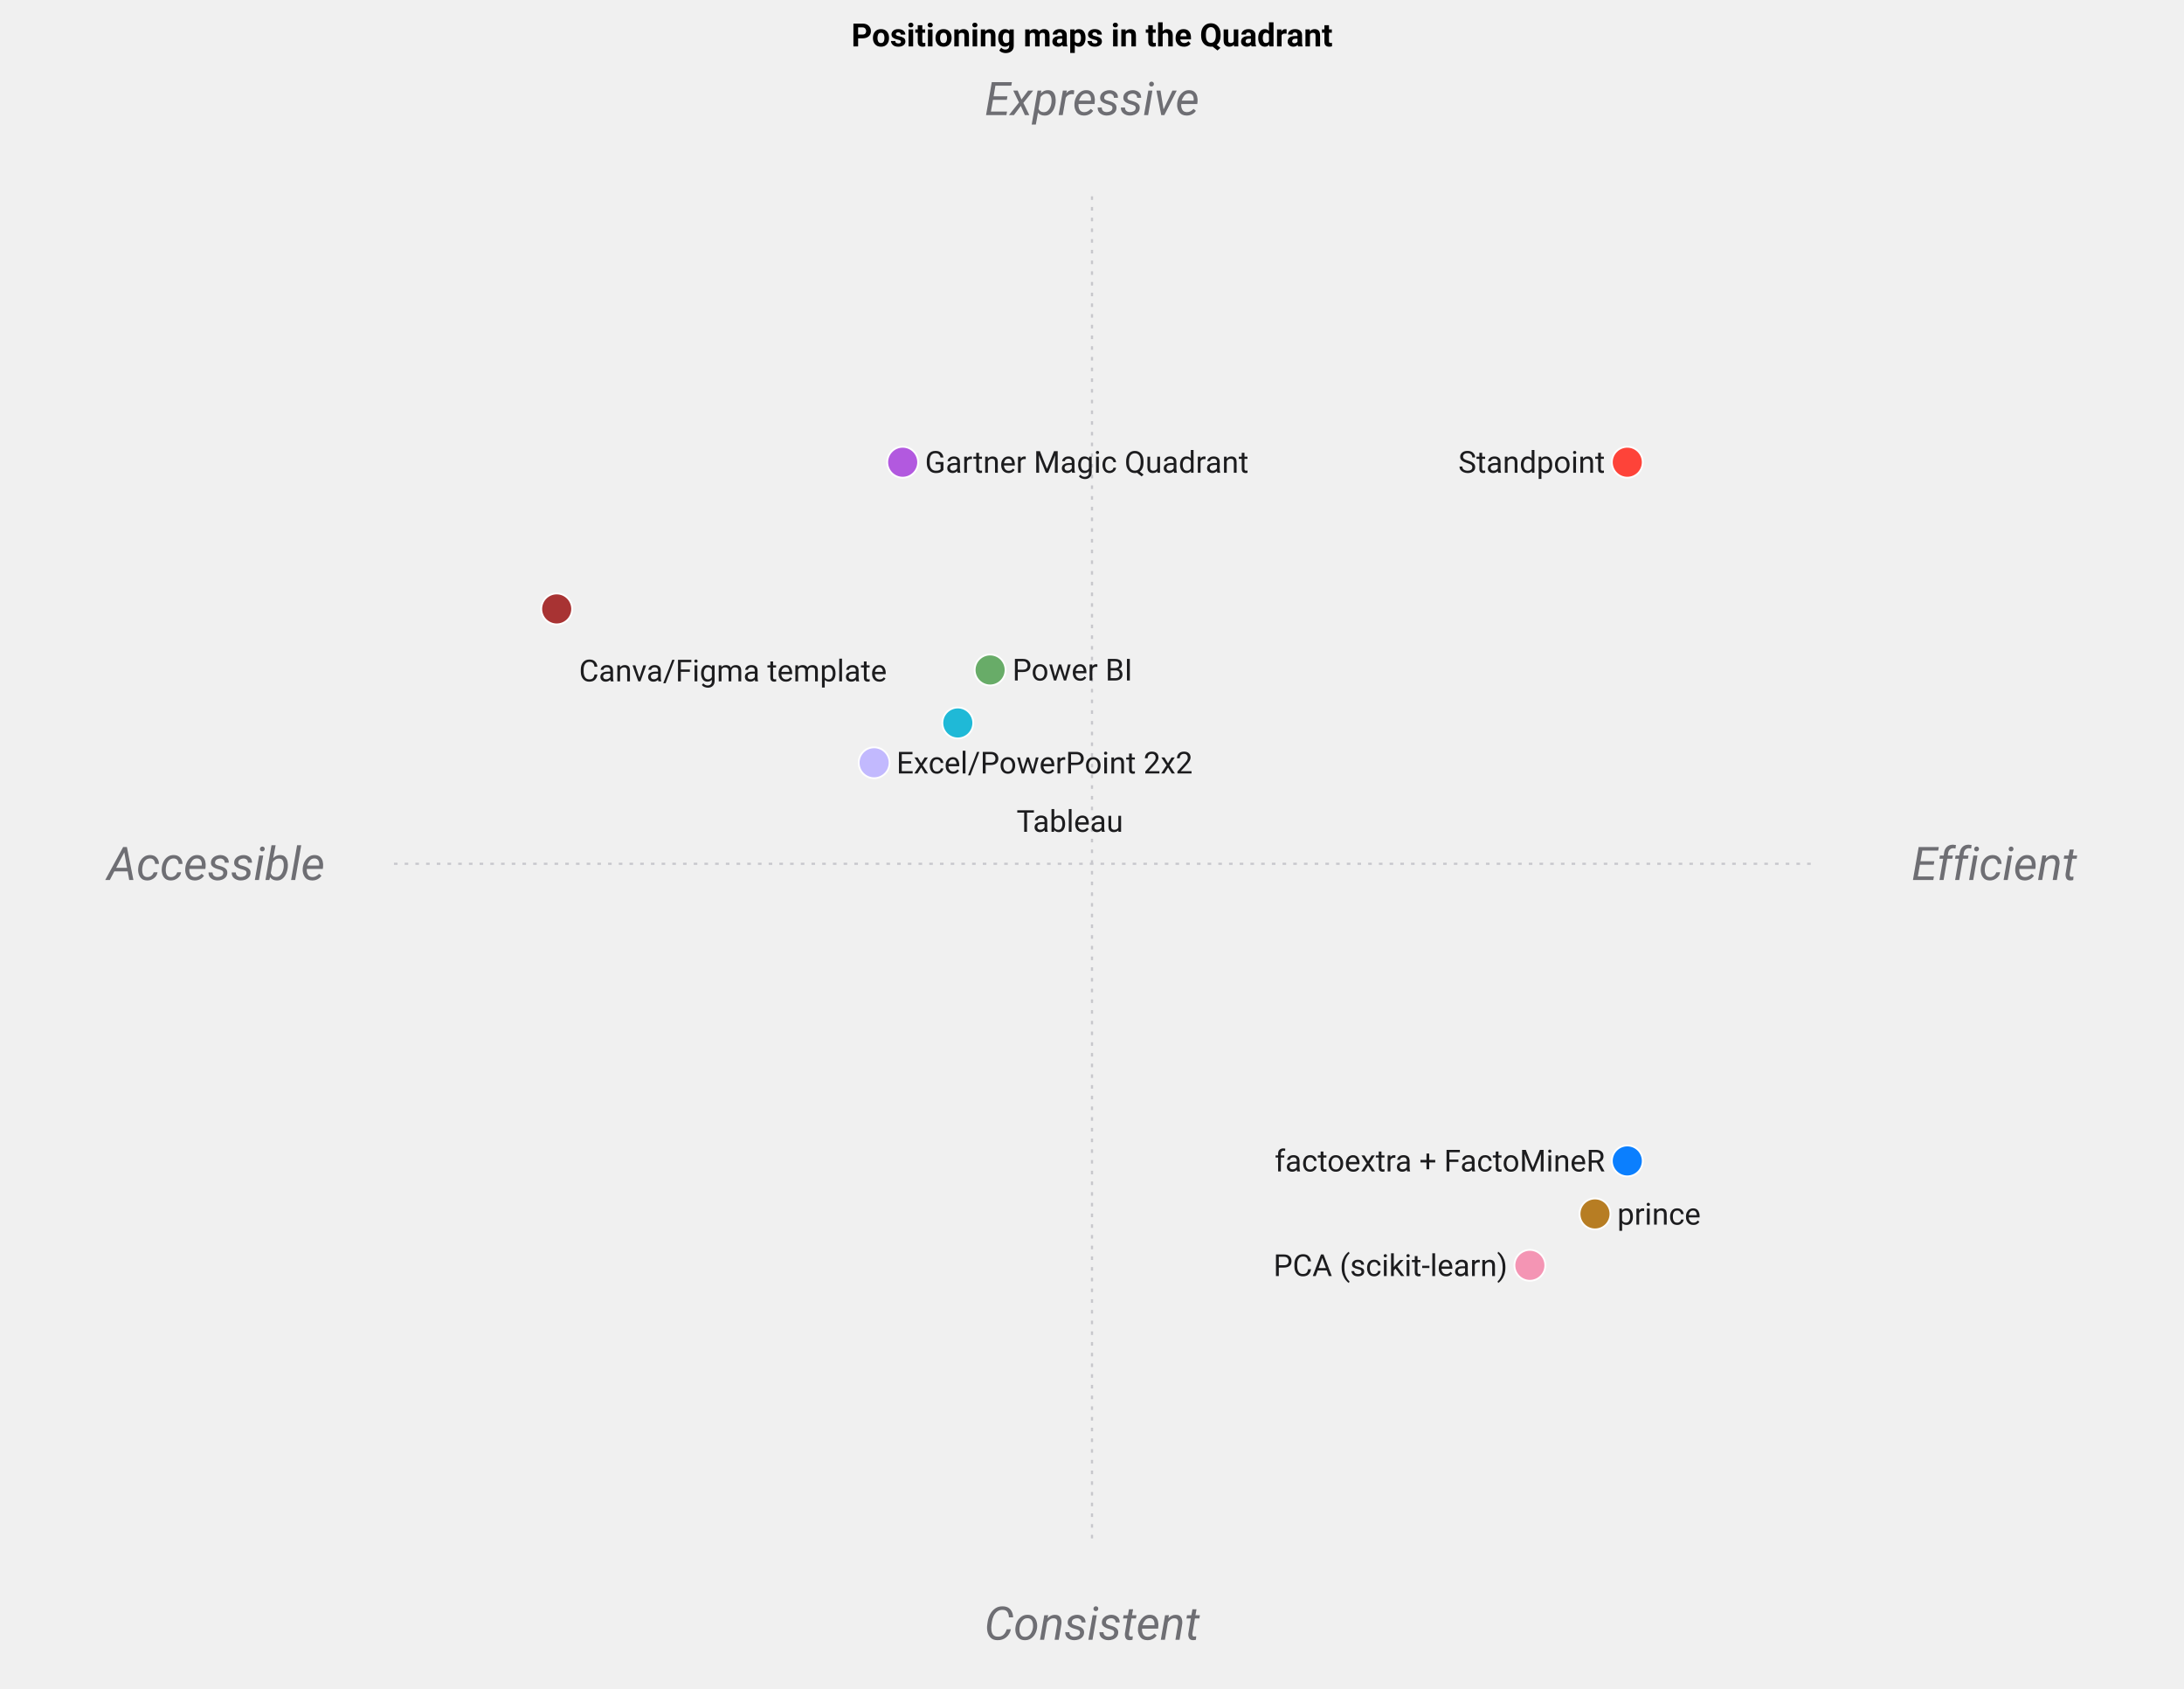
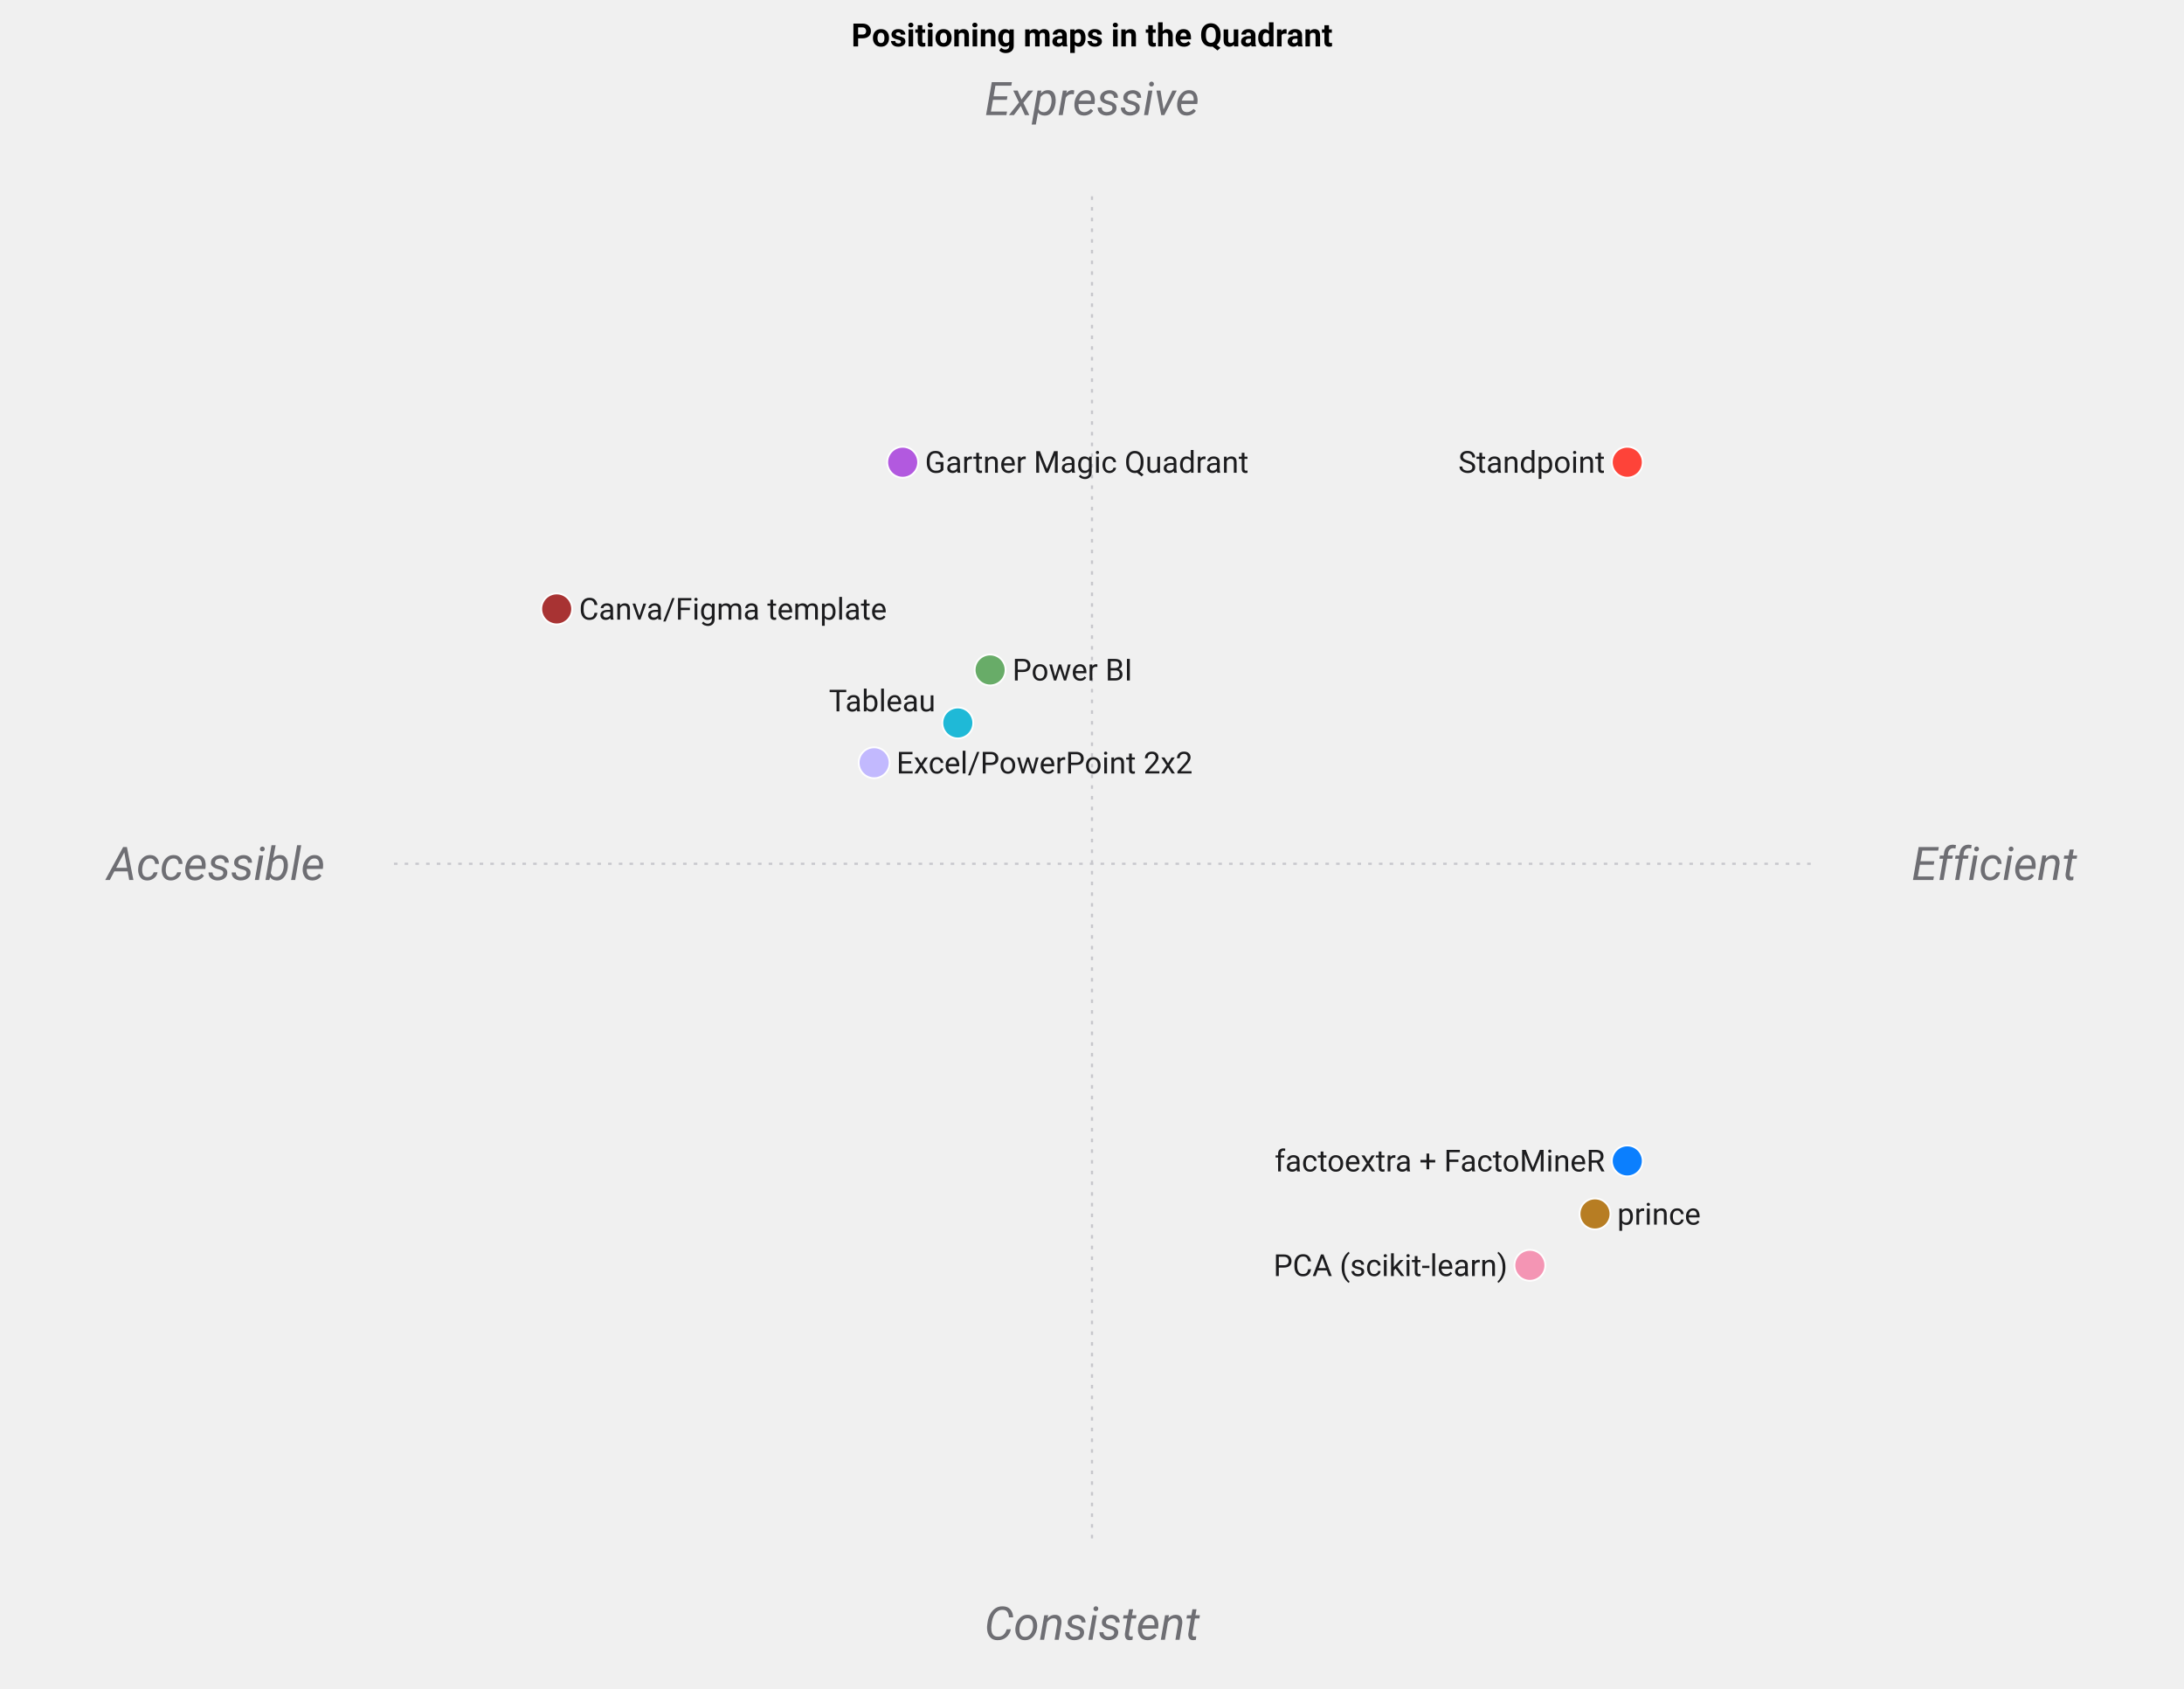
<svg xmlns="http://www.w3.org/2000/svg" width="1224" height="946" viewBox="0 0 1224 946" role="img" aria-labelledby="sp-title sp-desc" font-family="Roboto, -apple-system, Helvetica, Arial, sans-serif">
  <style>.sp-dot{cursor:pointer}.sp-dot:hover circle,.sp-dot:focus circle{stroke-width:2.4}.sp-dot:hover,.sp-dot:focus{filter:brightness(1.08);outline:none}</style>
  <line x1="220.8" y1="484.0" x2="1018.3" y2="484.0" stroke="#C7C7CC" stroke-width="1.2" stroke-dasharray="2,4" />
  <line x1="612.0" y1="862.0" x2="612.0" y2="106.0" stroke="#C7C7CC" stroke-width="1.2" stroke-dasharray="2,4" />
  <text data-pole="right" x="1164.0" y="493.1" font-size="26" font-style="italic" fill="#6E6E73" text-anchor="end">Efficient</text>
  <text data-pole="left" x="60.0" y="493.1" font-size="26" font-style="italic" fill="#6E6E73" text-anchor="start">Accessible</text>
  <text data-pole="top" x="612.0" y="64.5" font-size="26" font-style="italic" fill="#6E6E73" text-anchor="middle">Expressive</text>
  <text data-pole="bottom" x="612.0" y="918.8" font-size="26" font-style="italic" fill="#6E6E73" text-anchor="middle">Consistent</text>
  <g class="sp-dot" tabindex="0" role="img" aria-label="Positioning maps: Standpoint role: best axis1: 2.11 axis2: 1.93">
    <circle cx="912.0" cy="259.0" r="8.65" fill="#FF3B30" stroke="white" stroke-width="1" opacity="0.95" />
  </g>
  <text x="899.5" y="264.9" font-size="17" fill="#1C1C1E" text-anchor="end">Standpoint</text>
  <g class="sp-dot" tabindex="0" role="img" aria-label="Positioning maps: prince role: competitor axis1: 1.98 axis2: -1.68">
    <circle cx="893.9" cy="680.2" r="8.65" fill="#B47819" stroke="white" stroke-width="1" opacity="0.95" />
  </g>
  <text x="906.4" y="686.2" font-size="17" fill="#1C1C1E" text-anchor="start">prince</text>
  <g class="sp-dot" tabindex="0" role="img" aria-label="Positioning maps: PCA (scikit-learn) role: competitor axis1: 1.73 axis2: -1.93">
    <circle cx="857.4" cy="709.0" r="8.65" fill="#F591B1" stroke="white" stroke-width="1" opacity="0.95" />
  </g>
  <text x="844.9" y="715.0" font-size="17" fill="#1C1C1E" text-anchor="end">PCA (scikit-learn)</text>
  <g class="sp-dot" tabindex="0" role="img" aria-label="Positioning maps: factoextra + FactoMineR role: right axis1: 2.11 axis2: -1.43">
    <circle cx="912.0" cy="650.5" r="8.65" fill="#007AFF" stroke="white" stroke-width="1" opacity="0.95" />
  </g>
  <text x="899.5" y="656.4" font-size="17" fill="#1C1C1E" text-anchor="end">factoextra + FactoMineR</text>
  <g class="sp-dot" tabindex="0" role="img" aria-label="Positioning maps: Tableau role: competitor axis1: -0.53 axis2: 0.68">
    <circle cx="536.8" cy="405.1" r="8.65" fill="#15B7D6" stroke="white" stroke-width="1" opacity="0.95" />
  </g>
-   <text x="569.7" y="466.1" font-size="17" fill="#1C1C1E" text-anchor="start">Tableau</text>
+   <text x="524.3" y="398.6" font-size="17" fill="#1C1C1E" text-anchor="end">Tableau</text>
  <g class="sp-dot" tabindex="0" role="img" aria-label="Positioning maps: Power BI role: competitor axis1: -0.40 axis2: 0.93">
    <circle cx="554.9" cy="375.4" r="8.65" fill="#62A962" stroke="white" stroke-width="1" opacity="0.95" />
  </g>
  <text x="567.4" y="381.3" font-size="17" fill="#1C1C1E" text-anchor="start">Power BI</text>
  <g class="sp-dot" tabindex="0" role="img" aria-label="Positioning maps: Gartner Magic Quadrant role: top axis1: -0.75 axis2: 1.93">
    <circle cx="505.9" cy="259.0" r="8.65" fill="#AF52DE" stroke="white" stroke-width="1" opacity="0.95" />
  </g>
  <text x="518.4" y="264.9" font-size="17" fill="#1C1C1E" text-anchor="start">Gartner Magic Quadrant</text>
  <g class="sp-dot" tabindex="0" role="img" aria-label="Positioning maps: Excel/PowerPoint 2x2 role: competitor axis1: -0.86 axis2: 0.49">
    <circle cx="489.9" cy="427.4" r="8.65" fill="#C0B7FF" stroke="white" stroke-width="1" opacity="0.95" />
  </g>
  <text x="502.4" y="433.4" font-size="17" fill="#1C1C1E" text-anchor="start">Excel/PowerPoint 2x2</text>
  <g class="sp-dot" tabindex="0" role="img" aria-label="Positioning maps: Canva/Figma template role: worst axis1: -2.11 axis2: 1.23">
    <circle cx="312.0" cy="341.2" r="8.65" fill="#A52A2A" stroke="white" stroke-width="1" opacity="0.95" />
  </g>
-   <text x="324.5" y="381.8" font-size="17" fill="#1C1C1E" text-anchor="start">Canva/Figma template</text>
+   <text x="324.5" y="347.2" font-size="17" fill="#1C1C1E" text-anchor="start">Canva/Figma template</text>
  <text x="612.0" y="26" font-size="18" font-weight="bold" fill="#000" text-anchor="middle">Positioning maps in the Quadrant</text>
</svg>
